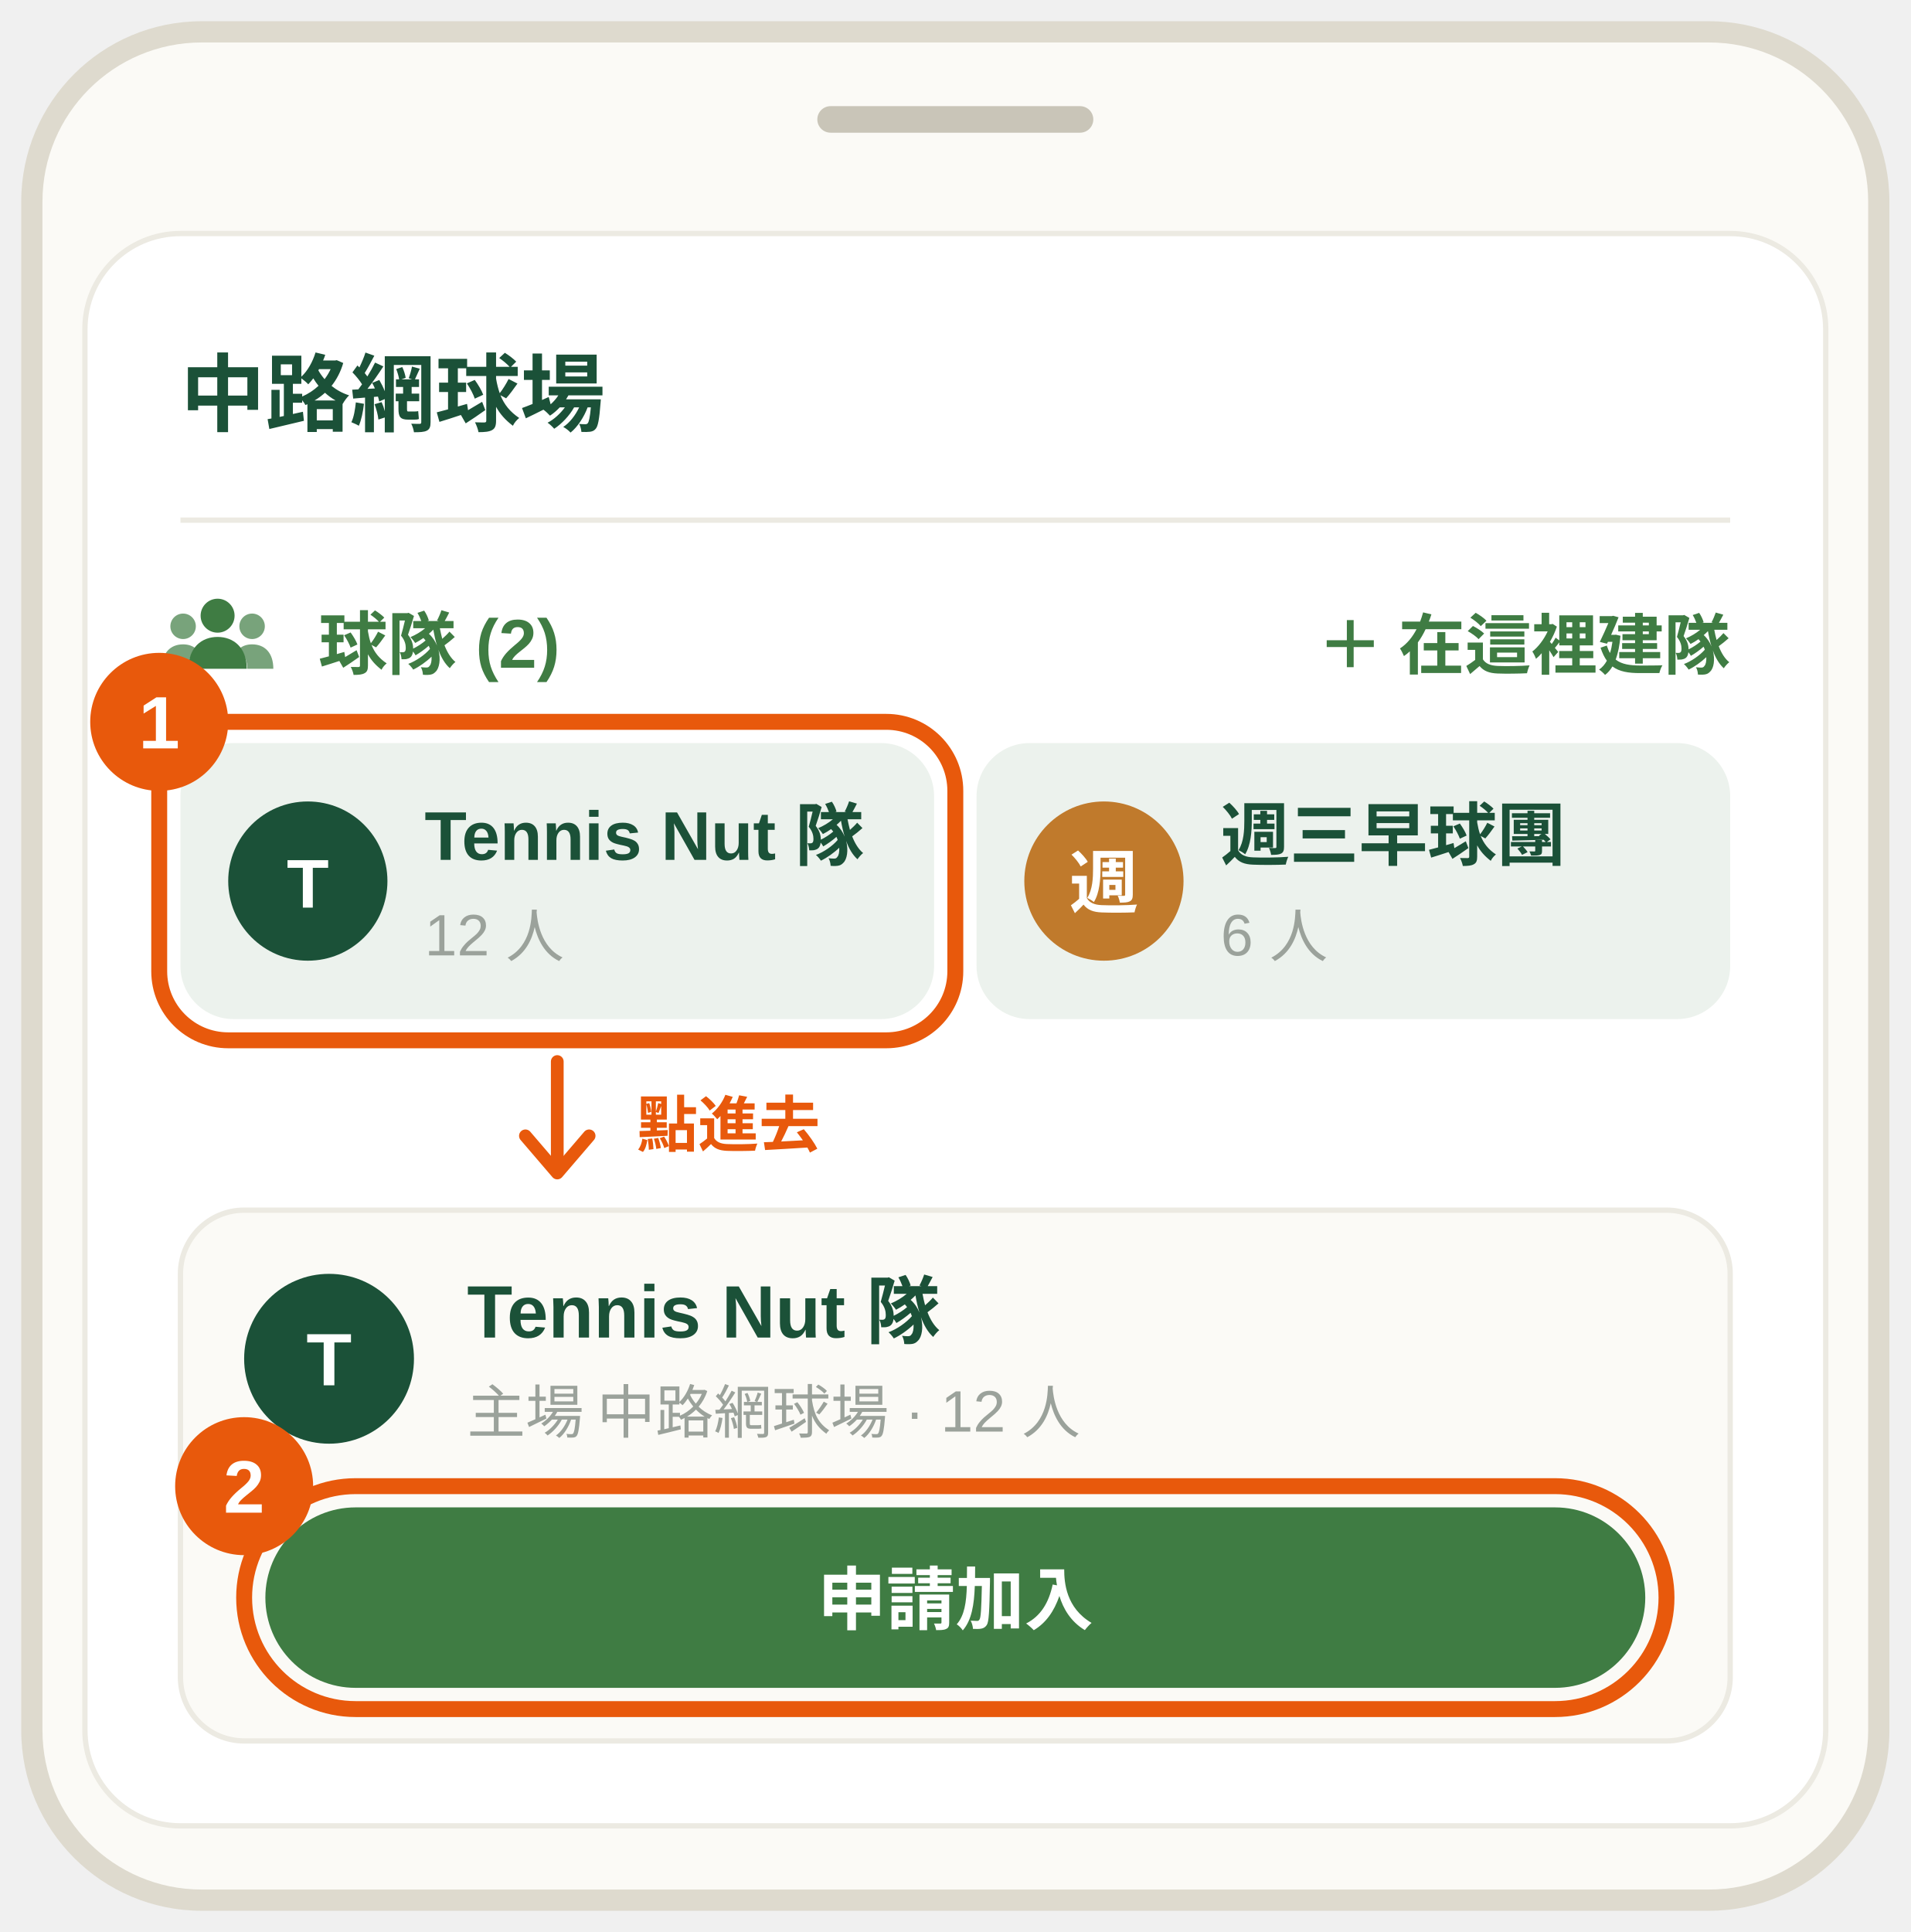
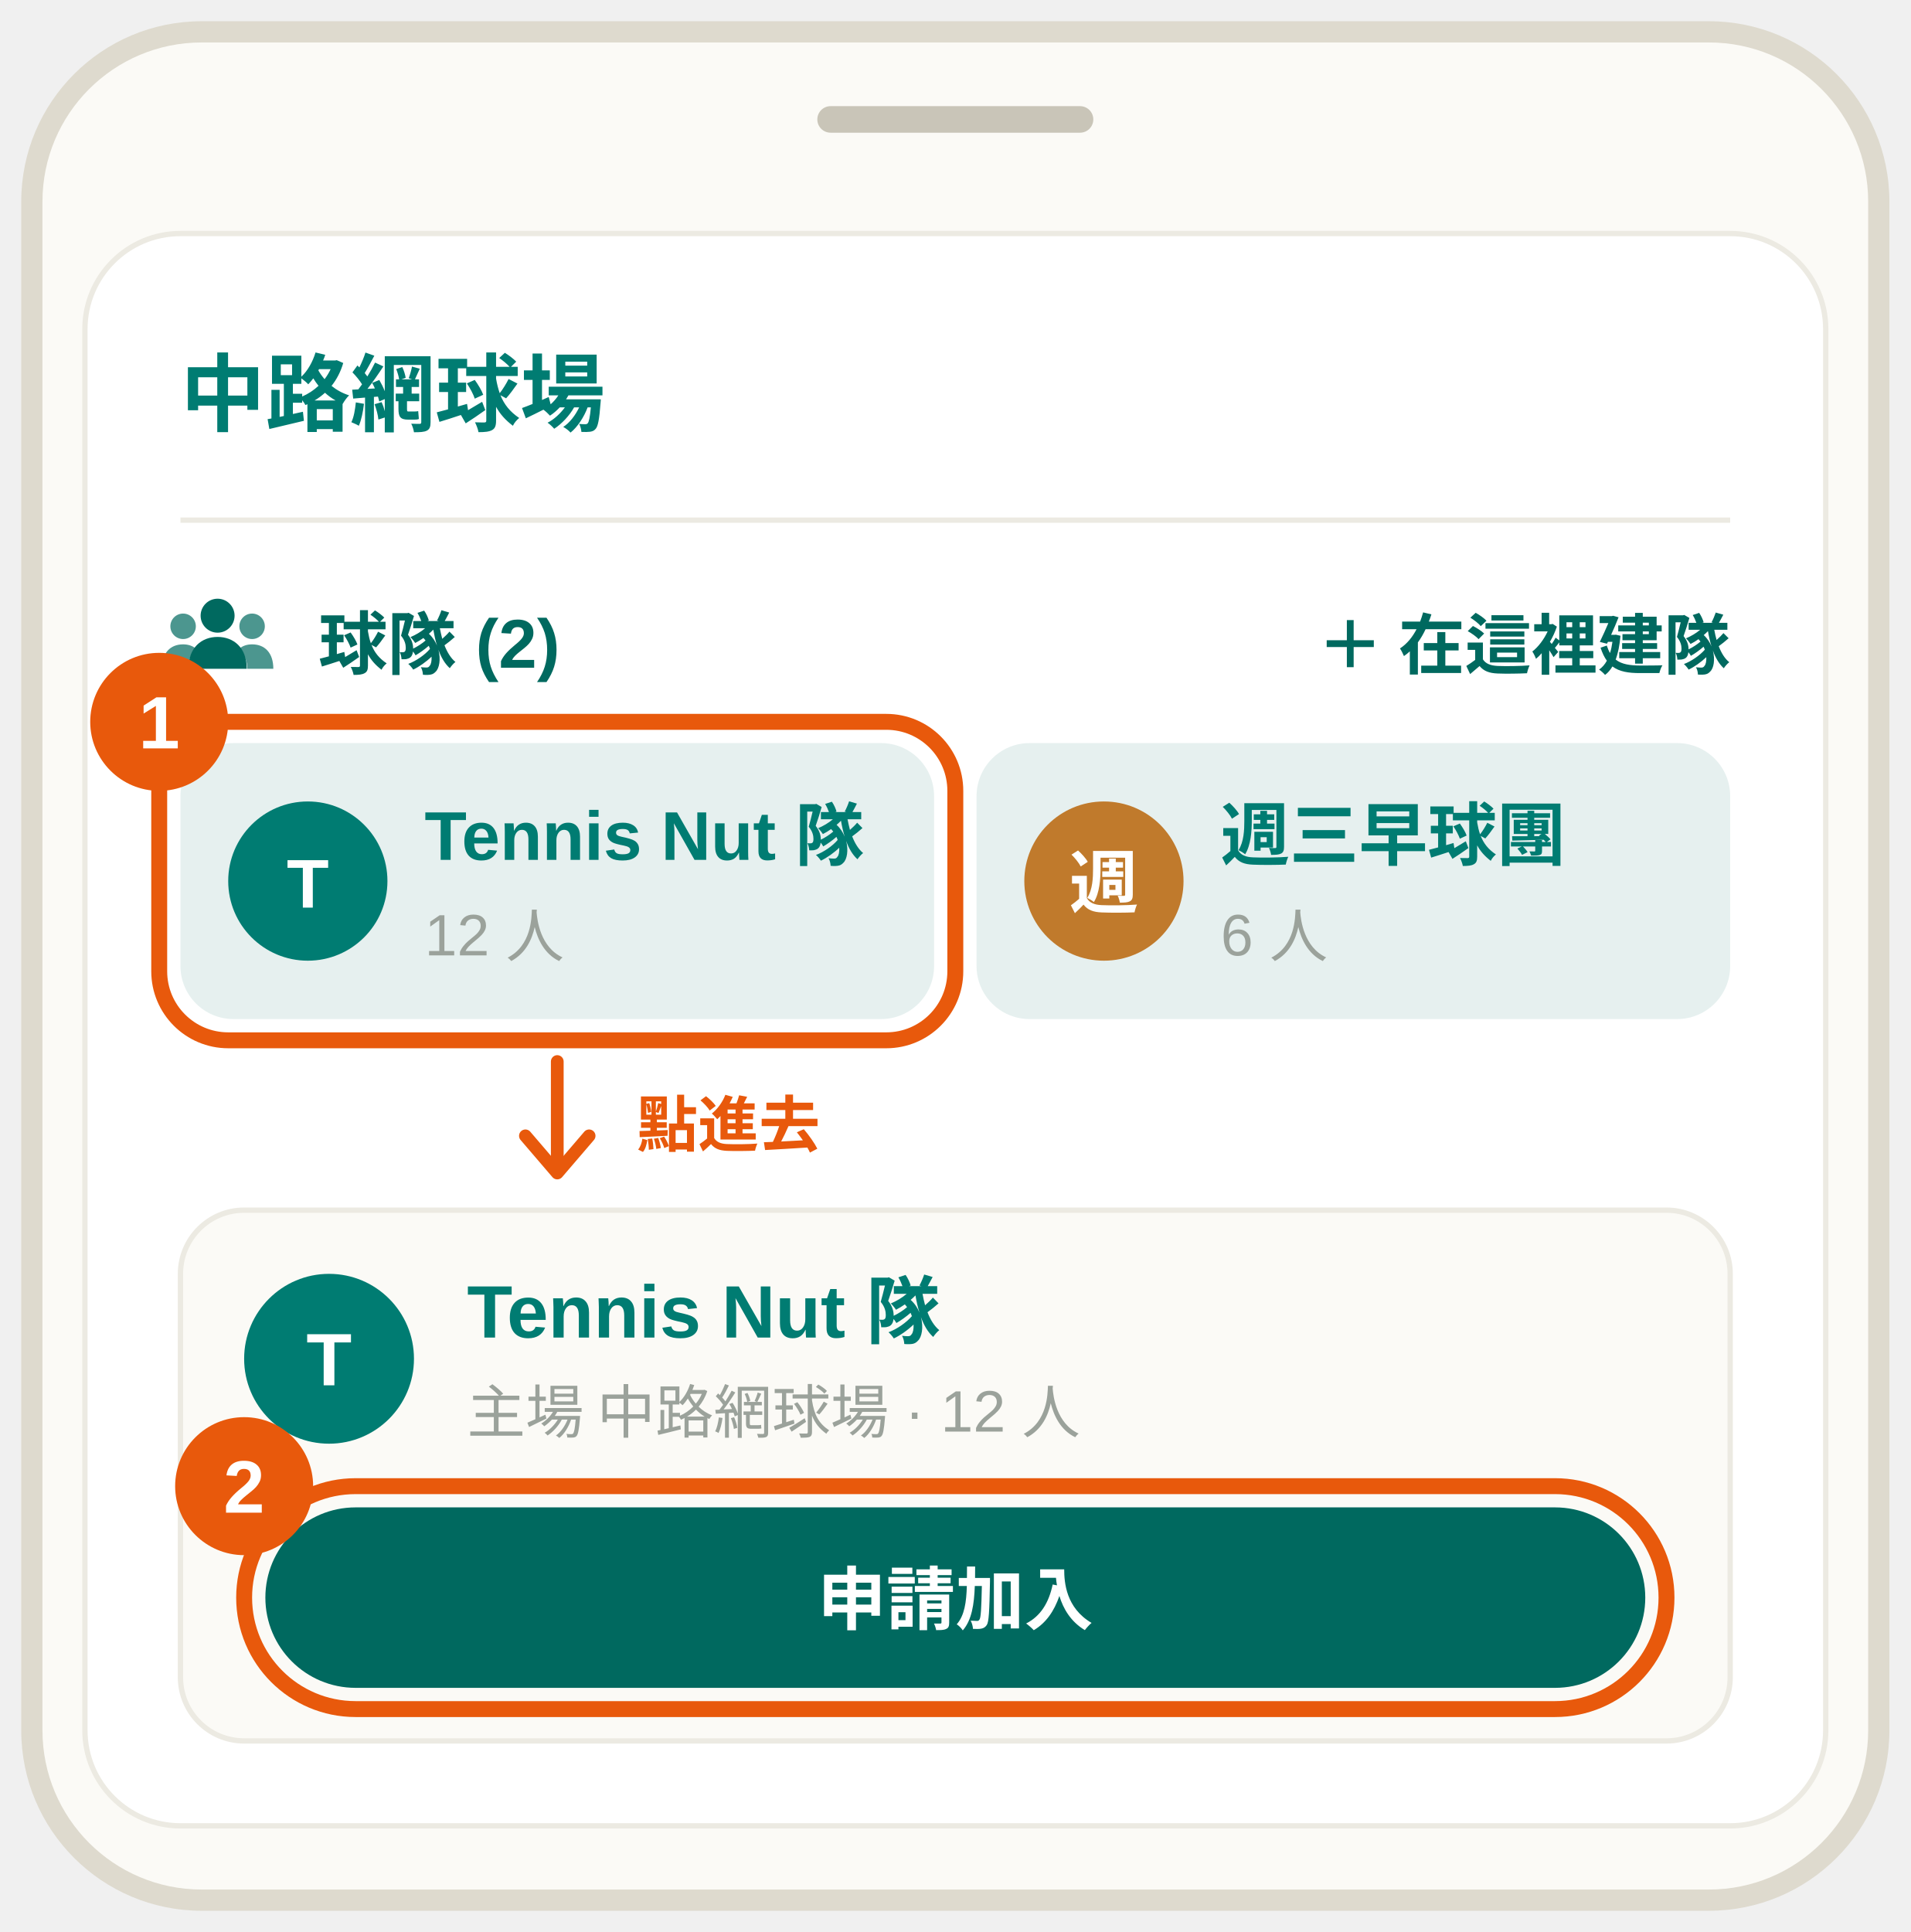
<svg xmlns="http://www.w3.org/2000/svg" viewBox="0 0 360 364" font-family="-apple-system, BlinkMacSystemFont, 'Segoe UI', 'PingFang TC', 'Noto Sans TC', 'Helvetica Neue', Arial, sans-serif">
  <rect x="4" y="4" width="352" height="356" rx="34" fill="#DEDACE" />
  <rect x="8" y="8" width="344" height="348" rx="30" fill="#FBFAF6" />
  <rect x="154.0" y="20" width="52" height="5" rx="2.5" fill="#C9C5B8" />
  <rect x="16" y="44" width="328" height="300" rx="18" fill="#FFFFFF" stroke="#ECEAE2" />
-   <text x="34" y="80" font-size="16" fill="#1B5138" font-weight="800" text-anchor="start">中路網球場</text>
+   <text x="34" y="80" font-size="16" fill="#007C72" font-weight="800" text-anchor="start">中路網球場</text>
  <line x1="34" y1="98" x2="326" y2="98" stroke="#ECEAE2" />
-   <g fill="#3F7C43">
+   <g fill="#00695F">
    <circle cx="41" cy="116" r="3.2" />
    <circle cx="34.5" cy="118" r="2.4" opacity="0.7" />
    <circle cx="47.5" cy="118" r="2.4" opacity="0.7" />
    <path d="M35.5 126 c0 -4 2.5 -6 5.5 -6 c3 0 5.5 2 5.5 6 z" />
    <path d="M30.5 126 c0 -3 1.6 -4.6 4 -4.6 c1 0 1.8 0.3 2.4 0.8 c-1 1.1 -1.5 2.4 -1.5 3.8 z" opacity="0.7" />
    <path d="M51.5 126 c0 -3 -1.6 -4.6 -4 -4.6 c-1 0 -1.8 0.3 -2.4 0.8 c1 1.1 1.5 2.4 1.5 3.8 z" opacity="0.7" />
  </g>
-   <text x="60" y="126" font-size="13" fill="#3F7C43" font-weight="800" text-anchor="start">球隊 (2)</text>
-   <text x="326" y="126" font-size="12.5" fill="#3F7C43" font-weight="800" text-anchor="end">＋ 在這裡建隊</text>
-   <rect x="34" y="140" width="142" height="52" rx="10" fill="#3F7C43" opacity="0.10" />
-   <circle cx="58" cy="166" r="15" fill="#1B5138" />
+   <text x="60" y="126" font-size="13" fill="#00695F" font-weight="800" text-anchor="start">球隊 (2)</text>
+   <text x="326" y="126" font-size="12.5" fill="#00695F" font-weight="800" text-anchor="end">＋ 在這裡建隊</text>
+   <rect x="34" y="140" width="142" height="52" rx="10" fill="#00695F" opacity="0.10" />
+   <circle cx="58" cy="166" r="15" fill="#007C72" />
  <text x="58" y="171" font-size="13" fill="#FFFFFF" font-weight="800" text-anchor="middle">T</text>
-   <text x="80" y="162" font-size="13" fill="#1B5138" font-weight="800" text-anchor="start">Tennis Nut 隊</text>
+   <text x="80" y="162" font-size="13" fill="#007C72" font-weight="800" text-anchor="start">Tennis Nut 隊</text>
  <text x="80" y="180" font-size="11" fill="#9BA29B" font-weight="500" text-anchor="start">12 人</text>
-   <rect x="184" y="140" width="142" height="52" rx="10" fill="#3F7C43" opacity="0.10" />
+   <rect x="184" y="140" width="142" height="52" rx="10" fill="#00695F" opacity="0.10" />
  <circle cx="208" cy="166" r="15" fill="#C07A2C" />
  <text x="208" y="171" font-size="13" fill="#FFFFFF" font-weight="800" text-anchor="middle">週</text>
-   <text x="230" y="162" font-size="13" fill="#1B5138" font-weight="800" text-anchor="start">週三早球團</text>
+   <text x="230" y="162" font-size="13" fill="#007C72" font-weight="800" text-anchor="start">週三早球團</text>
  <text x="230" y="180" font-size="11" fill="#9BA29B" font-weight="500" text-anchor="start">6 人</text>
  <rect x="30" y="136" width="150" height="60" rx="13" fill="none" stroke="#E8590C" stroke-width="3" />
  <circle cx="30" cy="136" r="13" fill="#E8590C" />
  <text x="30" y="141" font-size="14" fill="#FFFFFF" font-weight="800" text-anchor="middle">1</text>
  <path d="M105 200 v20" stroke="#E8590C" stroke-width="2.4" stroke-linecap="round" />
  <path d="M99 214 l6 7 l6 -7" fill="none" stroke="#E8590C" stroke-width="2.4" stroke-linecap="round" stroke-linejoin="round" />
  <text x="120" y="216" font-size="11.5" fill="#E8590C" font-weight="800" text-anchor="start">點進去</text>
  <rect x="34" y="228" width="292" height="100" rx="12" fill="#FBFAF6" stroke="#ECEAE2" />
-   <circle cx="62" cy="256" r="16" fill="#1B5138" />
+   <circle cx="62" cy="256" r="16" fill="#007C72" />
  <text x="62" y="261" font-size="14" fill="#FFFFFF" font-weight="800" text-anchor="middle">T</text>
-   <text x="88" y="252" font-size="14" fill="#1B5138" font-weight="800" text-anchor="start">Tennis Nut 隊</text>
+   <text x="88" y="252" font-size="14" fill="#007C72" font-weight="800" text-anchor="start">Tennis Nut 隊</text>
  <text x="88" y="270" font-size="11" fill="#9BA29B" font-weight="500" text-anchor="start">主場 中路網球場 · 12 人</text>
-   <rect x="50" y="284" width="260" height="34" rx="17" fill="#3F7C43" />
+   <rect x="50" y="284" width="260" height="34" rx="17" fill="#00695F" />
  <text x="180" y="306" font-size="13" fill="#FFFFFF" font-weight="800" text-anchor="middle">申請加入</text>
  <rect x="46" y="280" width="268" height="42" rx="21" fill="none" stroke="#E8590C" stroke-width="3" />
  <circle cx="46" cy="280" r="13" fill="#E8590C" />
  <text x="46" y="285" font-size="14" fill="#FFFFFF" font-weight="800" text-anchor="middle">2</text>
</svg>
